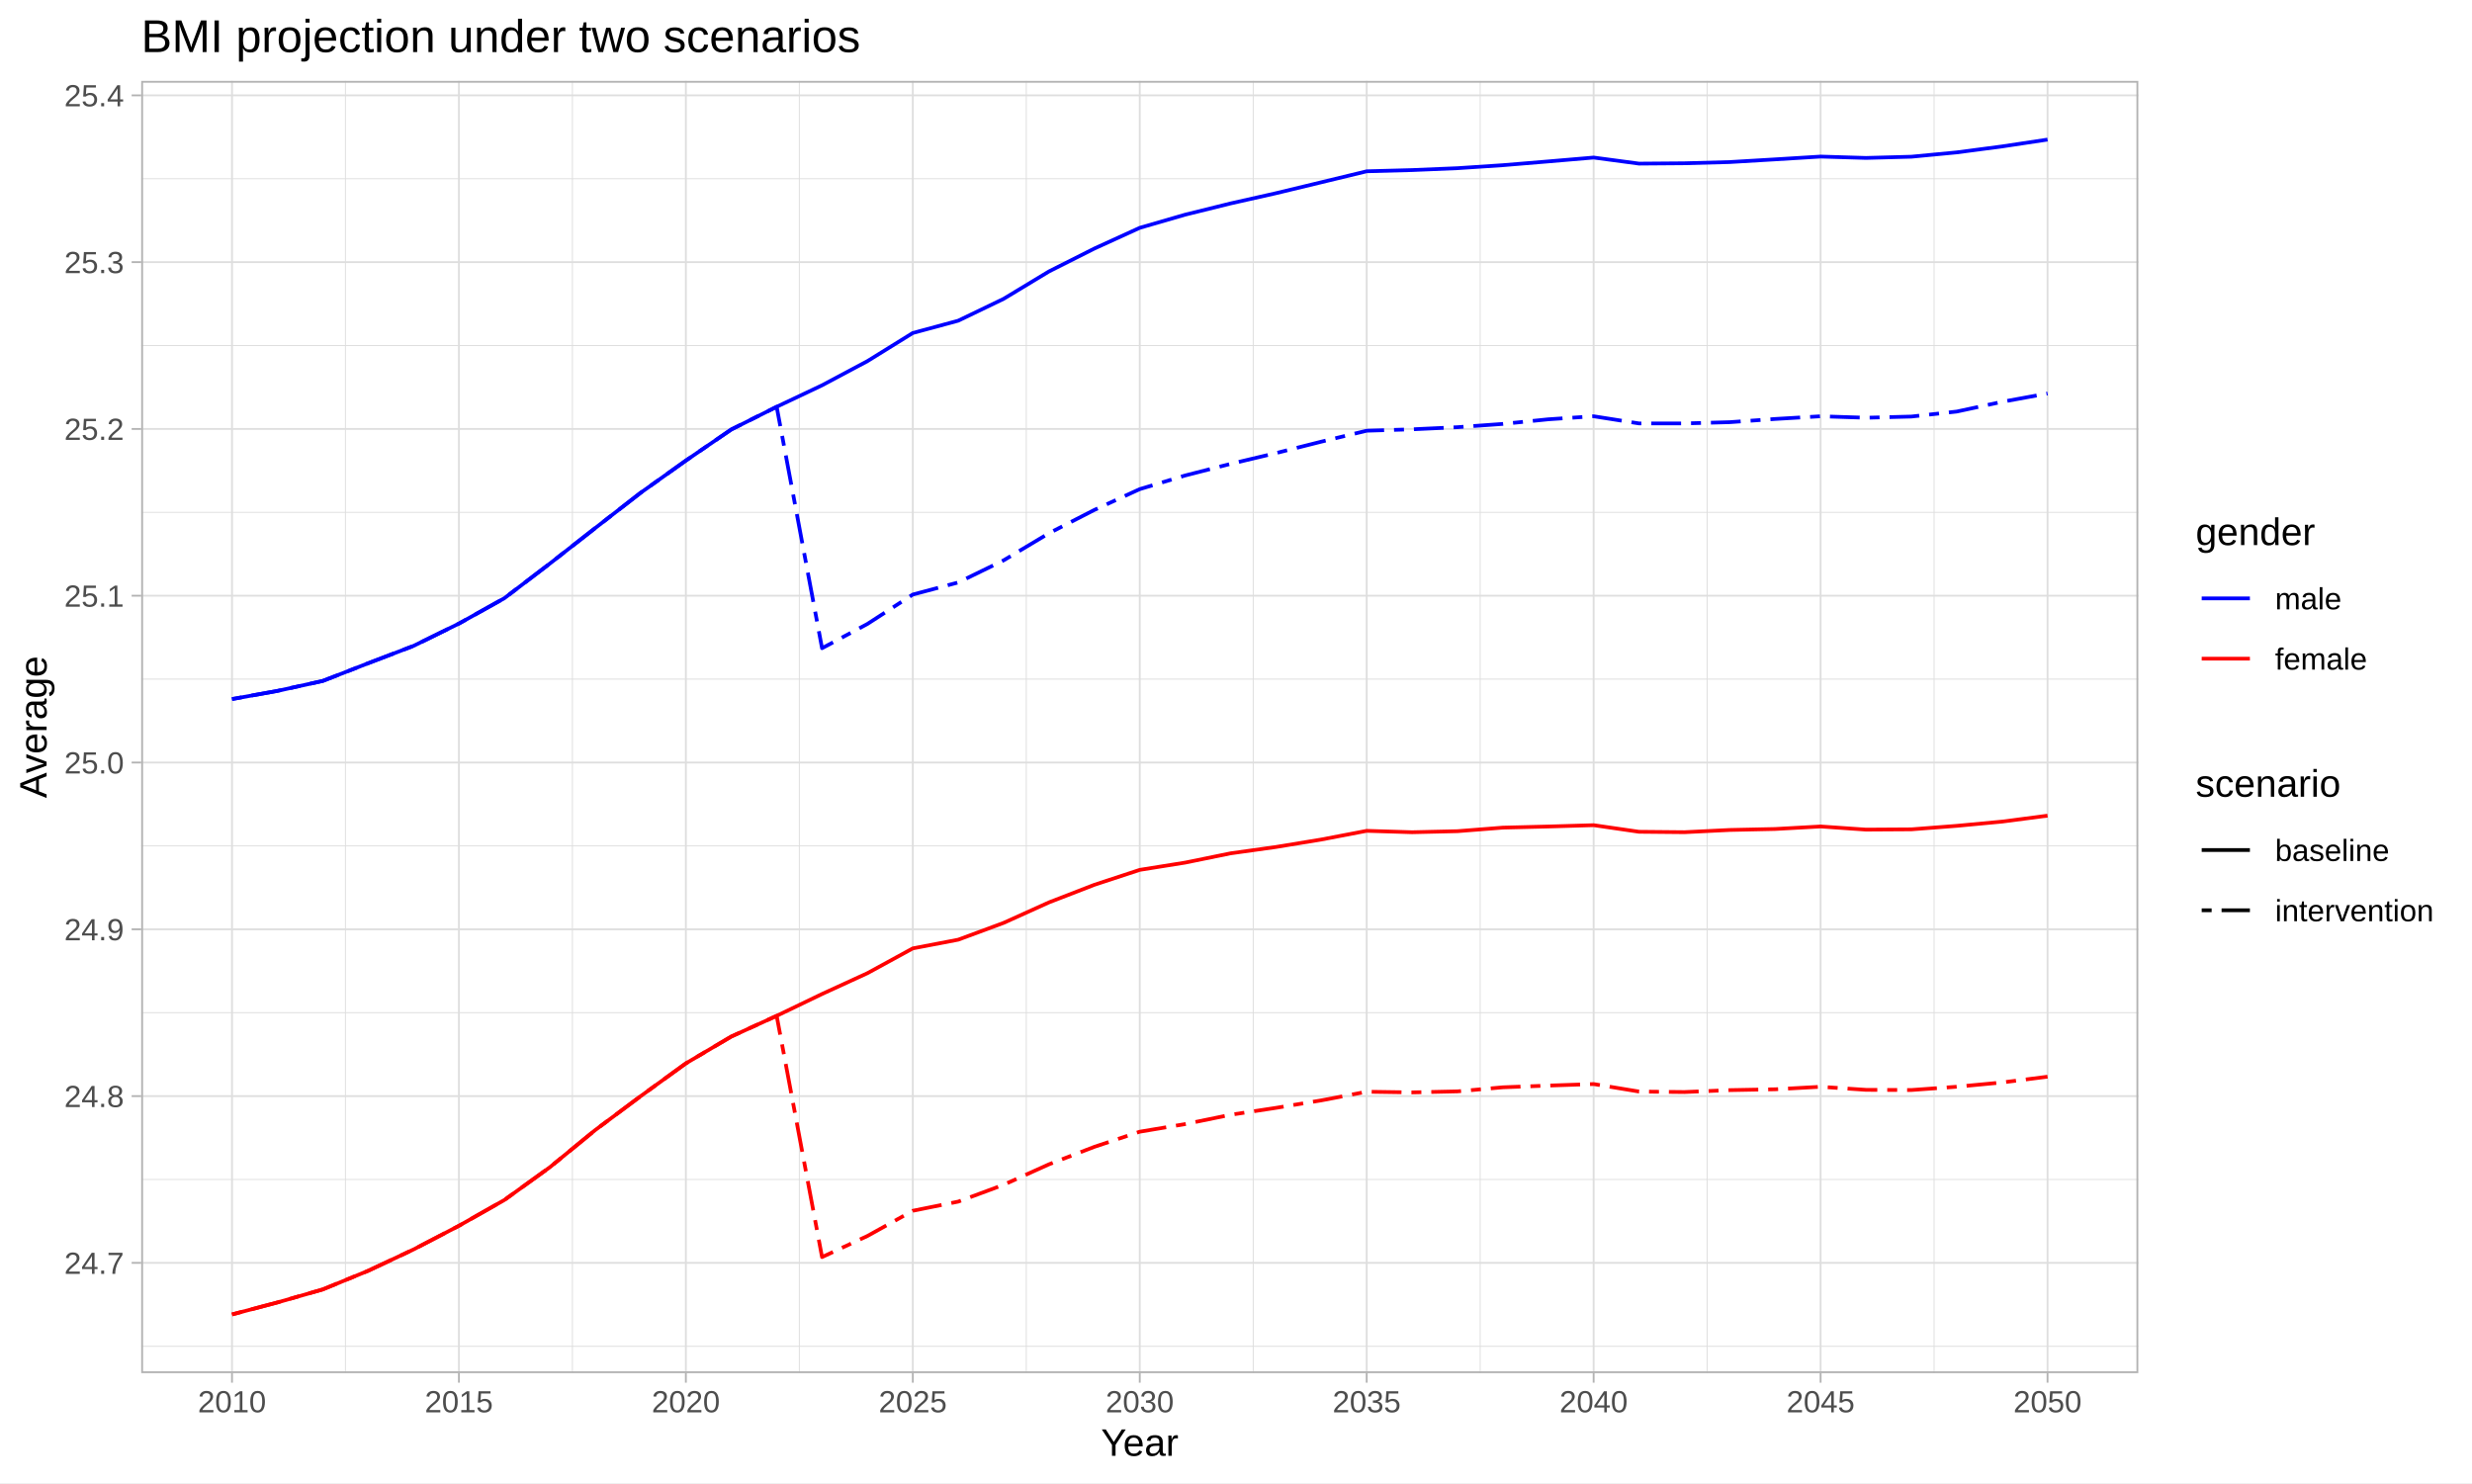
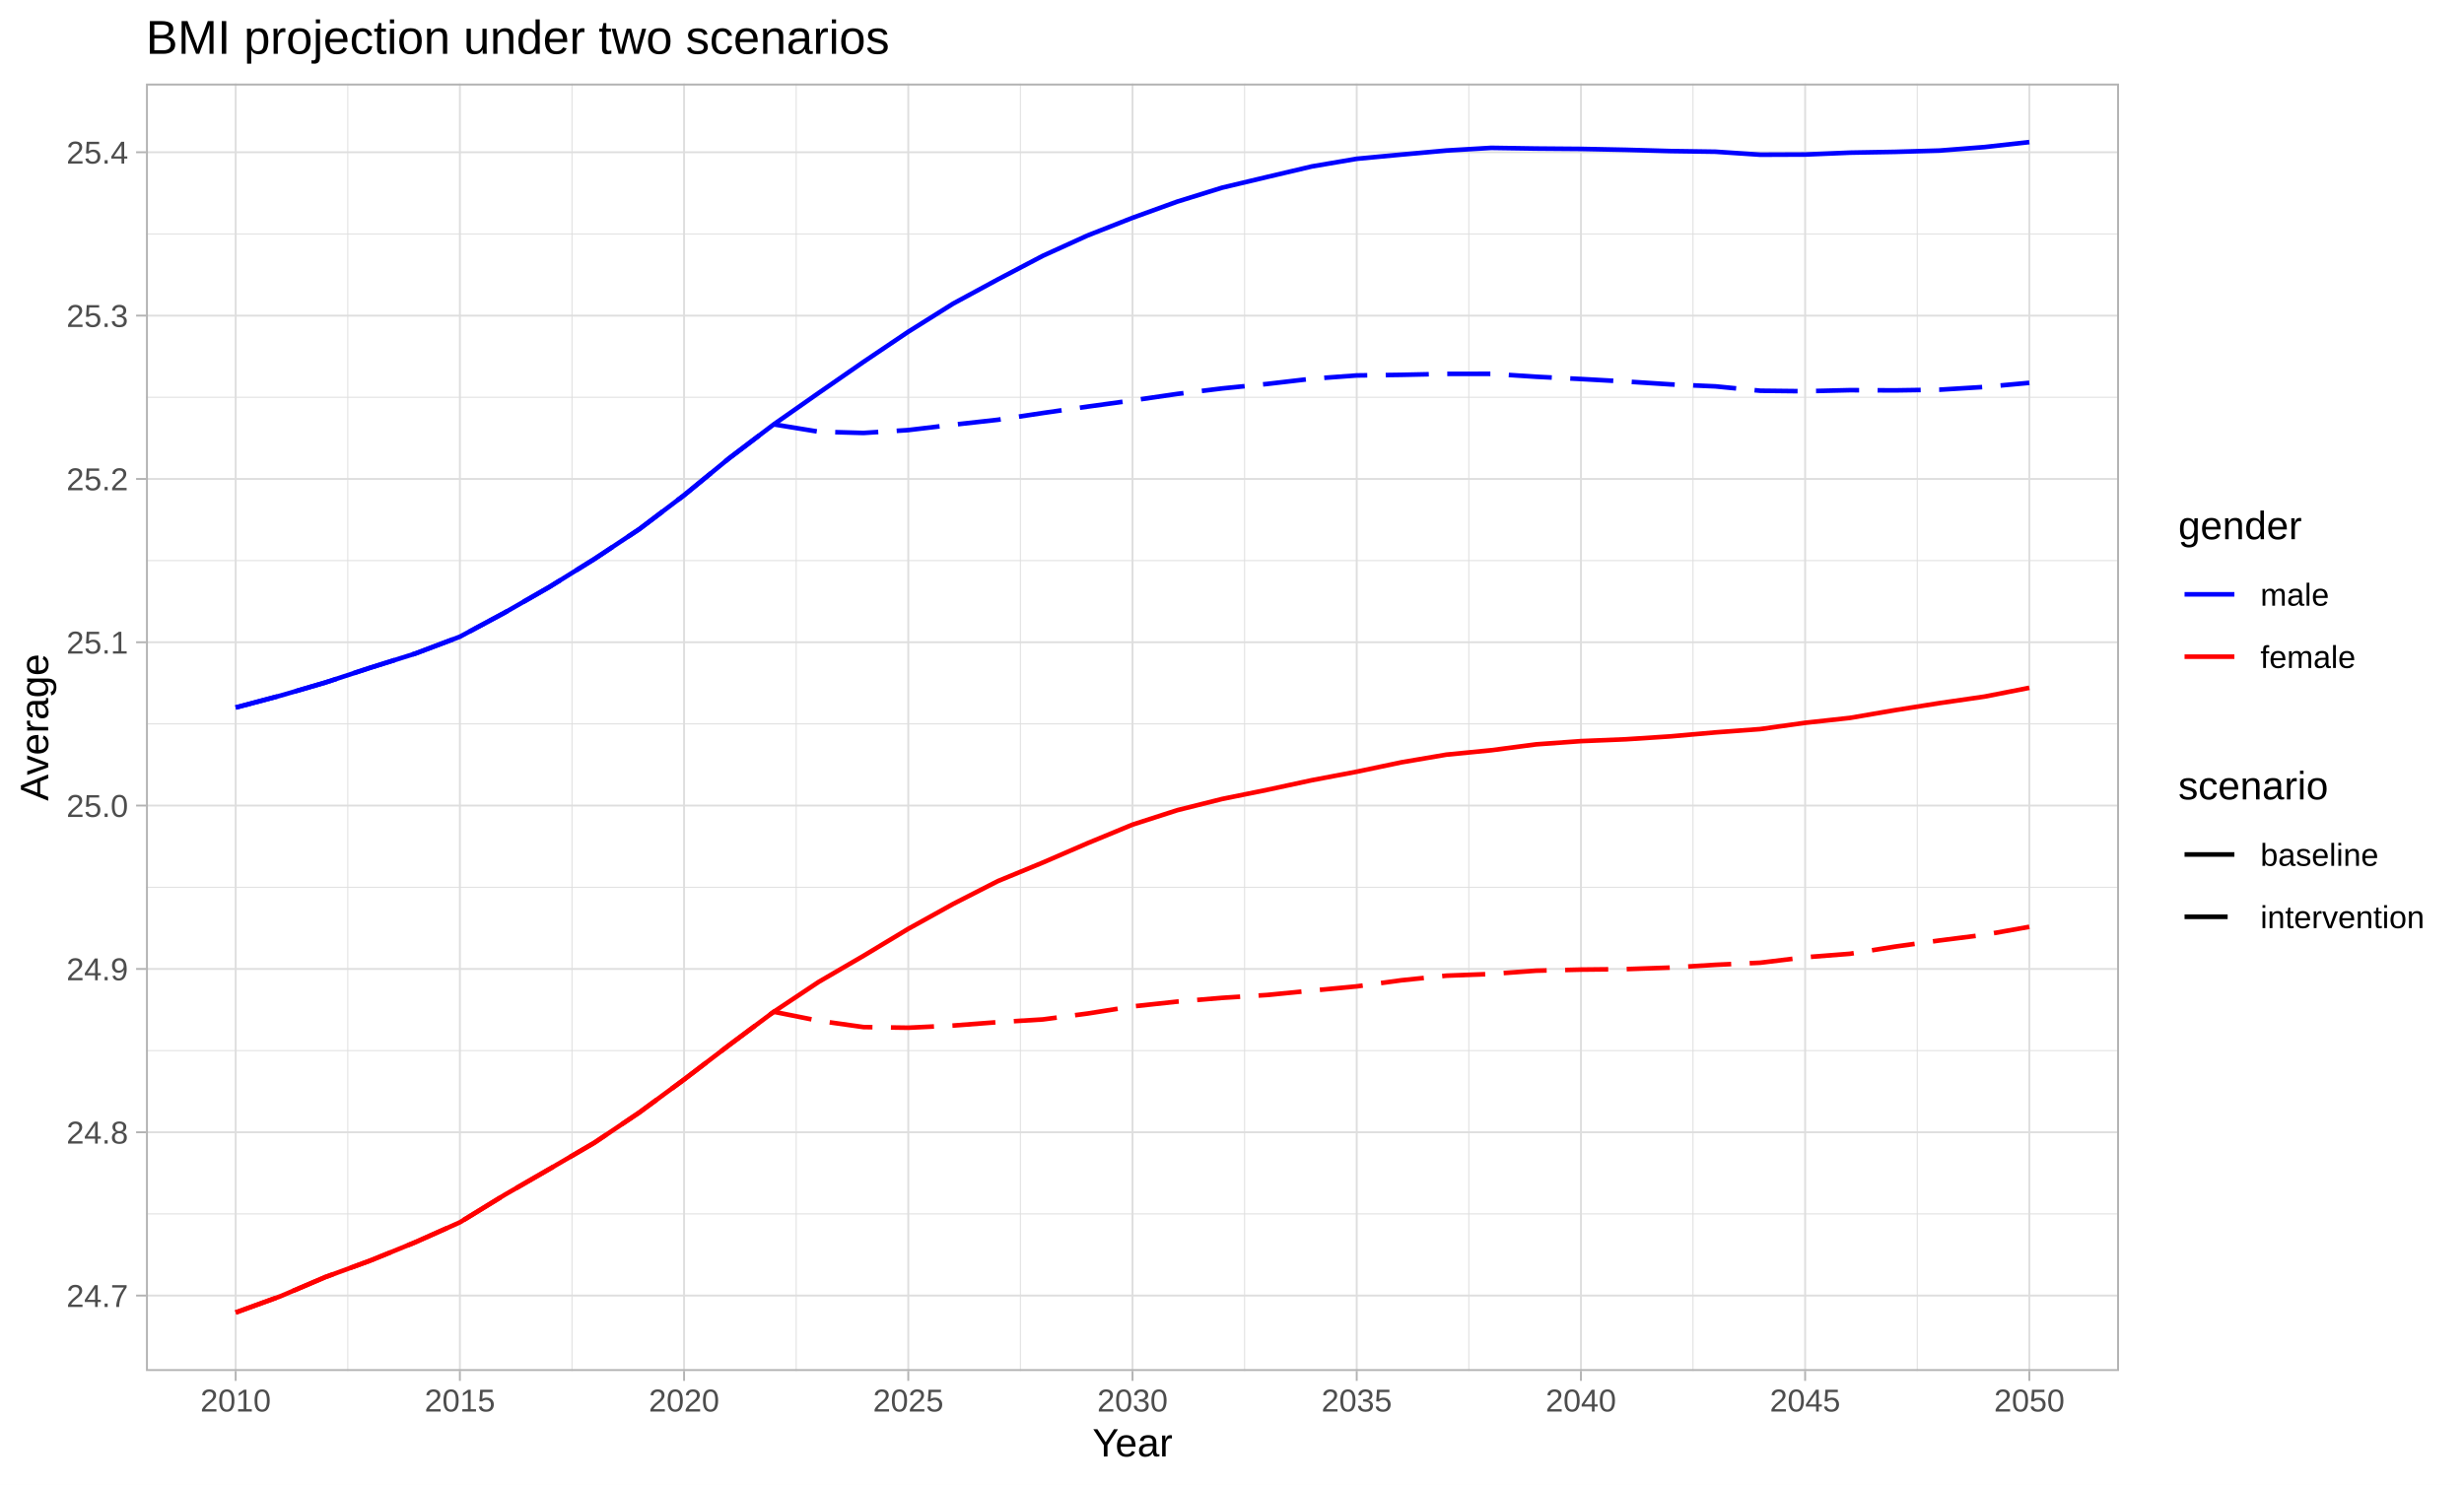
- <svg xmlns="http://www.w3.org/2000/svg" class="svglite" width="708.66pt" height="425.20pt" viewBox="0 0 708.66 425.20">
+ <svg xmlns="http://www.w3.org/2000/svg" class="svglite" width="683.25pt" height="411.75pt" viewBox="0 0 683.25 411.75">
  <defs>
    <style type="text/css">
    .svglite line, .svglite polyline, .svglite polygon, .svglite path, .svglite rect, .svglite circle {
      fill: none;
      stroke: #000000;
      stroke-linecap: round;
      stroke-linejoin: round;
      stroke-miterlimit: 10.00;
    }
    .svglite text {
      white-space: pre;
    }
  </style>
  </defs>
  <rect width="100%" height="100%" style="stroke: none; fill: #FFFFFF;" />
  <defs>
-     <clipPath id="cpMC4wMHw3MDguNjZ8MC4wMHw0MjUuMjA=">
-       <rect x="0.00" y="0.00" width="708.66" height="425.20" />
+     <clipPath id="cpMC4wMHw2ODMuMjV8MC4wMHw0MTEuNzU=">
+       <rect x="0.00" y="0.00" width="683.25" height="411.75" />
    </clipPath>
  </defs>
-   <g clip-path="url(#cpMC4wMHw3MDguNjZ8MC4wMHw0MjUuMjA=)">
-     <rect x="0.00" y="0.00" width="708.66" height="425.20" style="stroke-width: 1.07; stroke: #FFFFFF; fill: #FFFFFF;" />
+   <g clip-path="url(#cpMC4wMHw2ODMuMjV8MC4wMHw0MTEuNzU=)">
+     <rect x="0.00" y="0.00" width="683.25" height="411.75" style="stroke-width: 1.07; stroke: #FFFFFF; fill: #FFFFFF;" />
  </g>
  <defs>
-     <clipPath id="cpNDAuNDh8NjEzLjAwfDIzLjE4fDM5My43MA==">
-       <rect x="40.48" y="23.18" width="572.52" height="370.52" />
+     <clipPath id="cpNDAuNDh8NTg3LjU5fDIzLjE4fDM4MC4yNQ==">
+       <rect x="40.48" y="23.18" width="547.11" height="357.08" />
    </clipPath>
  </defs>
-   <g clip-path="url(#cpNDAuNDh8NjEzLjAwfDIzLjE4fDM5My43MA==)">
-     <rect x="40.48" y="23.18" width="572.52" height="370.52" style="stroke-width: 1.07; stroke: none; fill: #FFFFFF;" />
-     <polyline points="40.48,385.99 613.00,385.99 " style="stroke-width: 0.27; stroke: #DEDEDE; stroke-linecap: butt;" />
-     <polyline points="40.48,338.17 613.00,338.17 " style="stroke-width: 0.27; stroke: #DEDEDE; stroke-linecap: butt;" />
-     <polyline points="40.48,290.35 613.00,290.35 " style="stroke-width: 0.27; stroke: #DEDEDE; stroke-linecap: butt;" />
-     <polyline points="40.48,242.53 613.00,242.53 " style="stroke-width: 0.27; stroke: #DEDEDE; stroke-linecap: butt;" />
-     <polyline points="40.48,194.71 613.00,194.71 " style="stroke-width: 0.27; stroke: #DEDEDE; stroke-linecap: butt;" />
-     <polyline points="40.48,146.89 613.00,146.89 " style="stroke-width: 0.27; stroke: #DEDEDE; stroke-linecap: butt;" />
-     <polyline points="40.48,99.07 613.00,99.07 " style="stroke-width: 0.27; stroke: #DEDEDE; stroke-linecap: butt;" />
-     <polyline points="40.48,51.25 613.00,51.25 " style="stroke-width: 0.27; stroke: #DEDEDE; stroke-linecap: butt;" />
-     <polyline points="99.03,393.70 99.03,23.18 " style="stroke-width: 0.27; stroke: #DEDEDE; stroke-linecap: butt;" />
-     <polyline points="164.09,393.70 164.09,23.18 " style="stroke-width: 0.27; stroke: #DEDEDE; stroke-linecap: butt;" />
-     <polyline points="229.15,393.70 229.15,23.18 " style="stroke-width: 0.27; stroke: #DEDEDE; stroke-linecap: butt;" />
-     <polyline points="294.21,393.70 294.21,23.18 " style="stroke-width: 0.27; stroke: #DEDEDE; stroke-linecap: butt;" />
-     <polyline points="359.27,393.70 359.27,23.18 " style="stroke-width: 0.27; stroke: #DEDEDE; stroke-linecap: butt;" />
-     <polyline points="424.33,393.70 424.33,23.18 " style="stroke-width: 0.27; stroke: #DEDEDE; stroke-linecap: butt;" />
-     <polyline points="489.39,393.70 489.39,23.18 " style="stroke-width: 0.27; stroke: #DEDEDE; stroke-linecap: butt;" />
-     <polyline points="554.45,393.70 554.45,23.18 " style="stroke-width: 0.27; stroke: #DEDEDE; stroke-linecap: butt;" />
-     <polyline points="40.48,362.08 613.00,362.08 " style="stroke-width: 0.53; stroke: #DEDEDE; stroke-linecap: butt;" />
-     <polyline points="40.48,314.26 613.00,314.26 " style="stroke-width: 0.53; stroke: #DEDEDE; stroke-linecap: butt;" />
-     <polyline points="40.48,266.44 613.00,266.44 " style="stroke-width: 0.53; stroke: #DEDEDE; stroke-linecap: butt;" />
-     <polyline points="40.48,218.62 613.00,218.62 " style="stroke-width: 0.53; stroke: #DEDEDE; stroke-linecap: butt;" />
-     <polyline points="40.48,170.80 613.00,170.80 " style="stroke-width: 0.53; stroke: #DEDEDE; stroke-linecap: butt;" />
-     <polyline points="40.48,122.98 613.00,122.98 " style="stroke-width: 0.53; stroke: #DEDEDE; stroke-linecap: butt;" />
-     <polyline points="40.48,75.16 613.00,75.16 " style="stroke-width: 0.53; stroke: #DEDEDE; stroke-linecap: butt;" />
-     <polyline points="40.48,27.34 613.00,27.34 " style="stroke-width: 0.53; stroke: #DEDEDE; stroke-linecap: butt;" />
-     <polyline points="66.51,393.70 66.51,23.18 " style="stroke-width: 0.53; stroke: #DEDEDE; stroke-linecap: butt;" />
-     <polyline points="131.56,393.70 131.56,23.18 " style="stroke-width: 0.53; stroke: #DEDEDE; stroke-linecap: butt;" />
-     <polyline points="196.62,393.70 196.62,23.18 " style="stroke-width: 0.53; stroke: #DEDEDE; stroke-linecap: butt;" />
-     <polyline points="261.68,393.70 261.68,23.18 " style="stroke-width: 0.53; stroke: #DEDEDE; stroke-linecap: butt;" />
-     <polyline points="326.74,393.70 326.74,23.18 " style="stroke-width: 0.53; stroke: #DEDEDE; stroke-linecap: butt;" />
-     <polyline points="391.80,393.70 391.80,23.18 " style="stroke-width: 0.53; stroke: #DEDEDE; stroke-linecap: butt;" />
-     <polyline points="456.86,393.70 456.86,23.18 " style="stroke-width: 0.53; stroke: #DEDEDE; stroke-linecap: butt;" />
-     <polyline points="521.92,393.70 521.92,23.18 " style="stroke-width: 0.53; stroke: #DEDEDE; stroke-linecap: butt;" />
-     <polyline points="586.98,393.70 586.98,23.18 " style="stroke-width: 0.53; stroke: #DEDEDE; stroke-linecap: butt;" />
-     <polyline points="66.51,376.86 79.52,373.43 92.53,369.69 105.54,364.35 118.55,358.23 131.56,351.45 144.58,344.06 157.59,334.69 170.60,324.03 183.61,314.32 196.62,304.88 209.64,297.19 222.65,291.25 235.66,284.99 248.67,279.02 261.68,271.91 274.69,269.42 287.71,264.60 300.72,258.72 313.73,253.68 326.74,249.40 339.75,247.32 352.76,244.66 365.78,242.84 378.79,240.70 391.80,238.21 404.81,238.61 417.82,238.31 430.84,237.29 443.85,236.97 456.86,236.59 469.87,238.48 482.88,238.60 495.89,237.96 508.91,237.68 521.92,236.96 534.93,237.86 547.94,237.78 560.95,236.78 573.97,235.56 586.98,233.86 " style="stroke-width: 1.07; stroke: #FF0000; stroke-linecap: butt;" />
-     <polyline points="66.51,376.86 79.52,373.43 92.53,369.69 105.54,364.35 118.55,358.23 131.56,351.45 144.58,344.06 157.59,334.69 170.60,324.03 183.61,314.32 196.62,304.88 209.64,297.19 222.65,291.25 235.66,360.42 248.67,354.37 261.68,347.14 274.69,344.52 287.71,339.69 300.72,333.82 313.73,328.81 326.74,324.47 339.75,322.29 352.76,319.62 365.78,317.64 378.79,315.49 391.80,313.01 404.81,313.20 417.82,312.91 430.84,311.74 443.85,311.25 456.86,310.81 469.87,312.96 482.88,313.10 495.89,312.55 508.91,312.31 521.92,311.59 534.93,312.47 547.94,312.52 560.95,311.58 573.97,310.35 586.98,308.70 " style="stroke-width: 1.07; stroke: #FF0000; stroke-dasharray: 2.85,2.85,8.54,2.85; stroke-linecap: butt;" />
-     <polyline points="66.51,200.43 79.52,198.09 92.53,195.23 105.54,190.16 118.55,185.18 131.56,178.79 144.58,171.52 157.59,161.61 170.60,151.43 183.61,141.32 196.62,132.05 209.64,123.14 222.65,116.63 235.66,110.47 248.67,103.54 261.68,95.47 274.69,91.95 287.71,85.68 300.72,77.82 313.73,71.26 326.74,65.32 339.75,61.55 352.76,58.33 365.78,55.40 378.79,52.26 391.80,49.11 404.81,48.76 417.82,48.22 430.84,47.36 443.85,46.28 456.86,45.17 469.87,46.91 482.88,46.81 495.89,46.46 508.91,45.69 521.92,44.89 534.93,45.28 547.94,44.93 560.95,43.69 573.97,41.98 586.98,40.02 " style="stroke-width: 1.07; stroke: #0000FF; stroke-linecap: butt;" />
-     <polyline points="66.51,200.43 79.52,198.09 92.53,195.23 105.54,190.16 118.55,185.18 131.56,178.79 144.58,171.52 157.59,161.61 170.60,151.43 183.61,141.32 196.62,132.05 209.64,123.14 222.65,116.63 235.66,185.85 248.67,178.89 261.68,170.46 274.69,167.00 287.71,160.66 300.72,152.88 313.73,146.20 326.74,140.24 339.75,136.33 352.76,133.00 365.78,129.91 378.79,126.63 391.80,123.49 404.81,123.09 417.82,122.48 430.84,121.54 443.85,120.22 456.86,119.35 469.87,121.40 482.88,121.40 495.89,121.04 508.91,120.12 521.92,119.35 534.93,119.77 547.94,119.43 560.95,118.00 573.97,115.20 586.98,112.82 " style="stroke-width: 1.07; stroke: #0000FF; stroke-dasharray: 2.85,2.85,8.54,2.85; stroke-linecap: butt;" />
-     <rect x="40.48" y="23.18" width="572.52" height="370.52" style="stroke-width: 1.07; stroke: #B3B3B3;" />
+   <g clip-path="url(#cpNDAuNDh8NTg3LjU5fDIzLjE4fDM4MC4yNQ==)">
+     <rect x="40.48" y="23.18" width="547.11" height="357.08" style="stroke-width: 1.07; stroke: none; fill: #FFFFFF;" />
+     <polyline points="40.48,336.68 587.59,336.68 " style="stroke-width: 0.27; stroke: #DEDEDE; stroke-linecap: butt;" />
+     <polyline points="40.48,291.38 587.59,291.38 " style="stroke-width: 0.27; stroke: #DEDEDE; stroke-linecap: butt;" />
+     <polyline points="40.48,246.08 587.59,246.08 " style="stroke-width: 0.27; stroke: #DEDEDE; stroke-linecap: butt;" />
+     <polyline points="40.48,200.78 587.59,200.78 " style="stroke-width: 0.27; stroke: #DEDEDE; stroke-linecap: butt;" />
+     <polyline points="40.48,155.48 587.59,155.48 " style="stroke-width: 0.27; stroke: #DEDEDE; stroke-linecap: butt;" />
+     <polyline points="40.48,110.18 587.59,110.18 " style="stroke-width: 0.27; stroke: #DEDEDE; stroke-linecap: butt;" />
+     <polyline points="40.48,64.88 587.59,64.88 " style="stroke-width: 0.27; stroke: #DEDEDE; stroke-linecap: butt;" />
+     <polyline points="96.44,380.25 96.44,23.18 " style="stroke-width: 0.27; stroke: #DEDEDE; stroke-linecap: butt;" />
+     <polyline points="158.61,380.25 158.61,23.18 " style="stroke-width: 0.27; stroke: #DEDEDE; stroke-linecap: butt;" />
+     <polyline points="220.78,380.25 220.78,23.18 " style="stroke-width: 0.27; stroke: #DEDEDE; stroke-linecap: butt;" />
+     <polyline points="282.95,380.25 282.95,23.18 " style="stroke-width: 0.27; stroke: #DEDEDE; stroke-linecap: butt;" />
+     <polyline points="345.12,380.25 345.12,23.18 " style="stroke-width: 0.27; stroke: #DEDEDE; stroke-linecap: butt;" />
+     <polyline points="407.29,380.25 407.29,23.18 " style="stroke-width: 0.27; stroke: #DEDEDE; stroke-linecap: butt;" />
+     <polyline points="469.46,380.25 469.46,23.18 " style="stroke-width: 0.27; stroke: #DEDEDE; stroke-linecap: butt;" />
+     <polyline points="531.64,380.25 531.64,23.18 " style="stroke-width: 0.27; stroke: #DEDEDE; stroke-linecap: butt;" />
+     <polyline points="40.48,359.33 587.59,359.33 " style="stroke-width: 0.53; stroke: #DEDEDE; stroke-linecap: butt;" />
+     <polyline points="40.48,314.03 587.59,314.03 " style="stroke-width: 0.53; stroke: #DEDEDE; stroke-linecap: butt;" />
+     <polyline points="40.48,268.73 587.59,268.73 " style="stroke-width: 0.53; stroke: #DEDEDE; stroke-linecap: butt;" />
+     <polyline points="40.48,223.43 587.59,223.43 " style="stroke-width: 0.53; stroke: #DEDEDE; stroke-linecap: butt;" />
+     <polyline points="40.48,178.13 587.59,178.13 " style="stroke-width: 0.53; stroke: #DEDEDE; stroke-linecap: butt;" />
+     <polyline points="40.48,132.83 587.59,132.83 " style="stroke-width: 0.53; stroke: #DEDEDE; stroke-linecap: butt;" />
+     <polyline points="40.48,87.53 587.59,87.53 " style="stroke-width: 0.53; stroke: #DEDEDE; stroke-linecap: butt;" />
+     <polyline points="40.48,42.22 587.59,42.22 " style="stroke-width: 0.53; stroke: #DEDEDE; stroke-linecap: butt;" />
+     <polyline points="65.35,380.25 65.35,23.18 " style="stroke-width: 0.53; stroke: #DEDEDE; stroke-linecap: butt;" />
+     <polyline points="127.52,380.25 127.52,23.18 " style="stroke-width: 0.53; stroke: #DEDEDE; stroke-linecap: butt;" />
+     <polyline points="189.69,380.25 189.69,23.18 " style="stroke-width: 0.53; stroke: #DEDEDE; stroke-linecap: butt;" />
+     <polyline points="251.86,380.25 251.86,23.18 " style="stroke-width: 0.53; stroke: #DEDEDE; stroke-linecap: butt;" />
+     <polyline points="314.04,380.25 314.04,23.18 " style="stroke-width: 0.53; stroke: #DEDEDE; stroke-linecap: butt;" />
+     <polyline points="376.21,380.25 376.21,23.18 " style="stroke-width: 0.53; stroke: #DEDEDE; stroke-linecap: butt;" />
+     <polyline points="438.38,380.25 438.38,23.18 " style="stroke-width: 0.53; stroke: #DEDEDE; stroke-linecap: butt;" />
+     <polyline points="500.55,380.25 500.55,23.18 " style="stroke-width: 0.53; stroke: #DEDEDE; stroke-linecap: butt;" />
+     <polyline points="562.72,380.25 562.72,23.18 " style="stroke-width: 0.53; stroke: #DEDEDE; stroke-linecap: butt;" />
+     <polyline points="65.35,364.02 77.78,359.51 90.22,354.19 102.65,349.63 115.09,344.56 127.52,339.01 139.96,331.37 152.39,324.20 164.82,316.93 177.26,308.56 189.69,299.40 202.13,289.90 214.56,280.62 227.00,272.34 239.43,265.10 251.86,257.61 264.30,250.71 276.73,244.36 289.17,239.23 301.60,233.85 314.04,228.71 326.47,224.70 338.90,221.59 351.34,219.07 363.77,216.39 376.21,214.03 388.64,211.42 401.08,209.30 413.51,208.08 425.94,206.45 438.38,205.55 450.81,205.04 463.25,204.23 475.68,203.13 488.12,202.21 500.55,200.47 512.98,199.11 525.42,196.97 537.85,195.00 550.29,193.20 562.72,190.76 " style="stroke-width: 1.28; stroke: #FF0000; stroke-linecap: butt;" />
+     <polyline points="65.35,364.02 77.78,359.51 90.22,354.19 102.65,349.63 115.09,344.56 127.52,339.01 139.96,331.37 152.39,324.20 164.82,316.93 177.26,308.56 189.69,299.40 202.13,289.90 214.56,280.62 227.00,283.11 239.43,284.86 251.86,285.04 264.30,284.44 276.73,283.49 289.17,282.74 301.60,281.10 314.04,279.13 326.47,277.79 338.90,276.75 351.34,275.96 363.77,274.74 376.21,273.57 388.64,271.87 401.08,270.60 413.51,270.13 425.94,269.22 438.38,268.92 450.81,268.79 463.25,268.36 475.68,267.59 488.12,267.01 500.55,265.50 512.98,264.53 525.42,262.55 537.85,260.83 550.29,259.26 562.72,257.05 " style="stroke-width: 1.28; stroke: #FF0000; stroke-dasharray: 11.95,5.12; stroke-linecap: butt;" />
+     <polyline points="65.35,196.23 77.78,192.93 90.22,189.29 102.65,185.20 115.09,181.29 127.52,176.59 139.96,169.90 152.39,162.76 164.82,155.04 177.26,146.77 189.69,137.35 202.13,127.14 214.56,117.70 227.00,108.99 239.43,100.38 251.86,92.01 264.30,84.21 276.73,77.48 289.17,70.95 301.60,65.30 314.04,60.41 326.47,55.91 338.90,52.05 351.34,49.09 363.77,46.16 376.21,44.04 388.64,42.87 401.08,41.75 413.51,41.01 425.94,41.20 438.38,41.30 450.81,41.55 463.25,41.90 475.68,42.08 488.12,42.91 500.55,42.86 512.98,42.34 525.42,42.12 537.85,41.76 550.29,40.79 562.72,39.41 " style="stroke-width: 1.28; stroke: #0000FF; stroke-linecap: butt;" />
+     <polyline points="65.35,196.23 77.78,192.93 90.22,189.29 102.65,185.20 115.09,181.29 127.52,176.59 139.96,169.90 152.39,162.76 164.82,155.04 177.26,146.77 189.69,137.35 202.13,127.14 214.56,117.70 227.00,119.73 239.43,120.08 251.86,119.28 264.30,117.80 276.73,116.42 289.17,114.55 301.60,112.77 314.04,111.06 326.47,109.25 338.90,107.73 351.34,106.49 363.77,105.04 376.21,104.13 388.64,103.96 401.08,103.69 413.51,103.68 425.94,104.49 438.38,105.12 450.81,105.81 463.25,106.61 475.68,107.16 488.12,108.37 500.55,108.51 512.98,108.21 525.42,108.27 537.85,108.08 550.29,107.32 562.72,106.18 " style="stroke-width: 1.28; stroke: #0000FF; stroke-dasharray: 11.95,5.12; stroke-linecap: butt;" />
+     <rect x="40.48" y="23.18" width="547.11" height="357.08" style="stroke-width: 1.07; stroke: #B3B3B3;" />
  </g>
-   <g clip-path="url(#cpMC4wMHw3MDguNjZ8MC4wMHw0MjUuMjA=)">
-     <text x="35.55" y="365.23" text-anchor="end" style="font-size: 8.80px;fill: #4D4D4D; font-family: &quot;Arial&quot;;" textLength="17.14px" lengthAdjust="spacingAndGlyphs">24.7</text>
-     <text x="35.55" y="317.41" text-anchor="end" style="font-size: 8.80px;fill: #4D4D4D; font-family: &quot;Arial&quot;;" textLength="17.14px" lengthAdjust="spacingAndGlyphs">24.8</text>
-     <text x="35.55" y="269.59" text-anchor="end" style="font-size: 8.80px;fill: #4D4D4D; font-family: &quot;Arial&quot;;" textLength="17.14px" lengthAdjust="spacingAndGlyphs">24.9</text>
-     <text x="35.55" y="221.77" text-anchor="end" style="font-size: 8.80px;fill: #4D4D4D; font-family: &quot;Arial&quot;;" textLength="17.14px" lengthAdjust="spacingAndGlyphs">25.0</text>
-     <text x="35.55" y="173.95" text-anchor="end" style="font-size: 8.80px;fill: #4D4D4D; font-family: &quot;Arial&quot;;" textLength="17.14px" lengthAdjust="spacingAndGlyphs">25.1</text>
-     <text x="35.55" y="126.13" text-anchor="end" style="font-size: 8.80px;fill: #4D4D4D; font-family: &quot;Arial&quot;;" textLength="17.14px" lengthAdjust="spacingAndGlyphs">25.2</text>
-     <text x="35.55" y="78.31" text-anchor="end" style="font-size: 8.80px;fill: #4D4D4D; font-family: &quot;Arial&quot;;" textLength="17.14px" lengthAdjust="spacingAndGlyphs">25.3</text>
-     <text x="35.55" y="30.49" text-anchor="end" style="font-size: 8.80px;fill: #4D4D4D; font-family: &quot;Arial&quot;;" textLength="17.14px" lengthAdjust="spacingAndGlyphs">25.4</text>
-     <polyline points="37.74,362.08 40.48,362.08 " style="stroke-width: 0.53; stroke: #B3B3B3; stroke-linecap: butt;" />
-     <polyline points="37.74,314.26 40.48,314.26 " style="stroke-width: 0.53; stroke: #B3B3B3; stroke-linecap: butt;" />
-     <polyline points="37.74,266.44 40.48,266.44 " style="stroke-width: 0.53; stroke: #B3B3B3; stroke-linecap: butt;" />
-     <polyline points="37.74,218.62 40.48,218.62 " style="stroke-width: 0.53; stroke: #B3B3B3; stroke-linecap: butt;" />
-     <polyline points="37.74,170.80 40.48,170.80 " style="stroke-width: 0.53; stroke: #B3B3B3; stroke-linecap: butt;" />
-     <polyline points="37.74,122.98 40.48,122.98 " style="stroke-width: 0.53; stroke: #B3B3B3; stroke-linecap: butt;" />
-     <polyline points="37.74,75.16 40.48,75.16 " style="stroke-width: 0.53; stroke: #B3B3B3; stroke-linecap: butt;" />
-     <polyline points="37.74,27.34 40.48,27.34 " style="stroke-width: 0.53; stroke: #B3B3B3; stroke-linecap: butt;" />
-     <polyline points="66.51,396.44 66.51,393.70 " style="stroke-width: 0.53; stroke: #B3B3B3; stroke-linecap: butt;" />
-     <polyline points="131.56,396.44 131.56,393.70 " style="stroke-width: 0.53; stroke: #B3B3B3; stroke-linecap: butt;" />
-     <polyline points="196.62,396.44 196.62,393.70 " style="stroke-width: 0.53; stroke: #B3B3B3; stroke-linecap: butt;" />
-     <polyline points="261.68,396.44 261.68,393.70 " style="stroke-width: 0.53; stroke: #B3B3B3; stroke-linecap: butt;" />
-     <polyline points="326.74,396.44 326.74,393.70 " style="stroke-width: 0.53; stroke: #B3B3B3; stroke-linecap: butt;" />
-     <polyline points="391.80,396.44 391.80,393.70 " style="stroke-width: 0.53; stroke: #B3B3B3; stroke-linecap: butt;" />
-     <polyline points="456.86,396.44 456.86,393.70 " style="stroke-width: 0.53; stroke: #B3B3B3; stroke-linecap: butt;" />
-     <polyline points="521.92,396.44 521.92,393.70 " style="stroke-width: 0.53; stroke: #B3B3B3; stroke-linecap: butt;" />
-     <polyline points="586.98,396.44 586.98,393.70 " style="stroke-width: 0.53; stroke: #B3B3B3; stroke-linecap: butt;" />
-     <text x="66.51" y="404.93" text-anchor="middle" style="font-size: 8.80px;fill: #4D4D4D; font-family: &quot;Arial&quot;;" textLength="19.58px" lengthAdjust="spacingAndGlyphs">2010</text>
-     <text x="131.56" y="404.93" text-anchor="middle" style="font-size: 8.80px;fill: #4D4D4D; font-family: &quot;Arial&quot;;" textLength="19.58px" lengthAdjust="spacingAndGlyphs">2015</text>
-     <text x="196.62" y="404.93" text-anchor="middle" style="font-size: 8.80px;fill: #4D4D4D; font-family: &quot;Arial&quot;;" textLength="19.58px" lengthAdjust="spacingAndGlyphs">2020</text>
-     <text x="261.68" y="404.93" text-anchor="middle" style="font-size: 8.80px;fill: #4D4D4D; font-family: &quot;Arial&quot;;" textLength="19.58px" lengthAdjust="spacingAndGlyphs">2025</text>
-     <text x="326.74" y="404.93" text-anchor="middle" style="font-size: 8.80px;fill: #4D4D4D; font-family: &quot;Arial&quot;;" textLength="19.58px" lengthAdjust="spacingAndGlyphs">2030</text>
-     <text x="391.80" y="404.93" text-anchor="middle" style="font-size: 8.80px;fill: #4D4D4D; font-family: &quot;Arial&quot;;" textLength="19.58px" lengthAdjust="spacingAndGlyphs">2035</text>
-     <text x="456.86" y="404.93" text-anchor="middle" style="font-size: 8.80px;fill: #4D4D4D; font-family: &quot;Arial&quot;;" textLength="19.58px" lengthAdjust="spacingAndGlyphs">2040</text>
-     <text x="521.92" y="404.93" text-anchor="middle" style="font-size: 8.80px;fill: #4D4D4D; font-family: &quot;Arial&quot;;" textLength="19.58px" lengthAdjust="spacingAndGlyphs">2045</text>
-     <text x="586.98" y="404.93" text-anchor="middle" style="font-size: 8.80px;fill: #4D4D4D; font-family: &quot;Arial&quot;;" textLength="19.58px" lengthAdjust="spacingAndGlyphs">2050</text>
-     <text x="326.74" y="417.40" text-anchor="middle" style="font-size: 11.00px; font-family: &quot;Arial&quot;;" textLength="22.23px" lengthAdjust="spacingAndGlyphs">Year</text>
-     <text transform="translate(13.36,208.44) rotate(-90)" text-anchor="middle" style="font-size: 11.00px; font-family: &quot;Arial&quot;;" textLength="40.78px" lengthAdjust="spacingAndGlyphs">Average</text>
-     <rect x="623.96" y="141.77" width="60.14" height="61.19" style="stroke-width: 1.07; stroke: none; fill: #FFFFFF;" />
-     <text x="629.44" y="156.28" style="font-size: 11.00px; font-family: &quot;Arial&quot;;" textLength="34.26px" lengthAdjust="spacingAndGlyphs">gender</text>
-     <rect x="629.44" y="162.92" width="17.28" height="17.28" style="stroke-width: 1.07; stroke: none; fill: #FFFFFF;" />
-     <line x1="631.17" y1="171.56" x2="644.99" y2="171.56" style="stroke-width: 1.07; stroke: #0000FF; stroke-linecap: butt;" />
-     <rect x="629.44" y="180.20" width="17.28" height="17.28" style="stroke-width: 1.07; stroke: none; fill: #FFFFFF;" />
-     <line x1="631.17" y1="188.84" x2="644.99" y2="188.84" style="stroke-width: 1.07; stroke: #FF0000; stroke-linecap: butt;" />
-     <text x="652.20" y="174.71" style="font-size: 8.80px; font-family: &quot;Arial&quot;;" textLength="19.07px" lengthAdjust="spacingAndGlyphs">male</text>
-     <text x="652.20" y="191.99" style="font-size: 8.80px; font-family: &quot;Arial&quot;;" textLength="26.42px" lengthAdjust="spacingAndGlyphs">female</text>
-     <rect x="623.96" y="213.92" width="79.22" height="61.19" style="stroke-width: 1.07; stroke: none; fill: #FFFFFF;" />
-     <text x="629.44" y="228.43" style="font-size: 11.00px; font-family: &quot;Arial&quot;;" textLength="41.59px" lengthAdjust="spacingAndGlyphs">scenario</text>
-     <rect x="629.44" y="235.07" width="17.28" height="17.28" style="stroke-width: 1.07; stroke: none; fill: #FFFFFF;" />
-     <line x1="631.17" y1="243.71" x2="644.99" y2="243.71" style="stroke-width: 1.07; stroke-linecap: butt;" />
-     <rect x="629.44" y="252.35" width="17.28" height="17.28" style="stroke-width: 1.07; stroke: none; fill: #FFFFFF;" />
-     <line x1="631.17" y1="260.99" x2="644.99" y2="260.99" style="stroke-width: 1.07; stroke-dasharray: 2.85,2.85,8.54,2.85; stroke-linecap: butt;" />
-     <text x="652.20" y="246.86" style="font-size: 8.80px; font-family: &quot;Arial&quot;;" textLength="32.78px" lengthAdjust="spacingAndGlyphs">baseline</text>
-     <text x="652.20" y="264.14" style="font-size: 8.80px; font-family: &quot;Arial&quot;;" textLength="45.50px" lengthAdjust="spacingAndGlyphs">intervention</text>
+   <g clip-path="url(#cpMC4wMHw2ODMuMjV8MC4wMHw0MTEuNzU=)">
+     <text x="35.55" y="362.48" text-anchor="end" style="font-size: 8.80px;fill: #4D4D4D; font-family: &quot;Arial&quot;;" textLength="17.14px" lengthAdjust="spacingAndGlyphs">24.7</text>
+     <text x="35.55" y="317.18" text-anchor="end" style="font-size: 8.80px;fill: #4D4D4D; font-family: &quot;Arial&quot;;" textLength="17.14px" lengthAdjust="spacingAndGlyphs">24.8</text>
+     <text x="35.55" y="271.88" text-anchor="end" style="font-size: 8.80px;fill: #4D4D4D; font-family: &quot;Arial&quot;;" textLength="17.14px" lengthAdjust="spacingAndGlyphs">24.9</text>
+     <text x="35.55" y="226.58" text-anchor="end" style="font-size: 8.80px;fill: #4D4D4D; font-family: &quot;Arial&quot;;" textLength="17.14px" lengthAdjust="spacingAndGlyphs">25.0</text>
+     <text x="35.55" y="181.28" text-anchor="end" style="font-size: 8.80px;fill: #4D4D4D; font-family: &quot;Arial&quot;;" textLength="17.14px" lengthAdjust="spacingAndGlyphs">25.1</text>
+     <text x="35.55" y="135.98" text-anchor="end" style="font-size: 8.80px;fill: #4D4D4D; font-family: &quot;Arial&quot;;" textLength="17.14px" lengthAdjust="spacingAndGlyphs">25.2</text>
+     <text x="35.55" y="90.68" text-anchor="end" style="font-size: 8.80px;fill: #4D4D4D; font-family: &quot;Arial&quot;;" textLength="17.14px" lengthAdjust="spacingAndGlyphs">25.3</text>
+     <text x="35.55" y="45.37" text-anchor="end" style="font-size: 8.80px;fill: #4D4D4D; font-family: &quot;Arial&quot;;" textLength="17.14px" lengthAdjust="spacingAndGlyphs">25.4</text>
+     <polyline points="37.74,359.33 40.48,359.33 " style="stroke-width: 0.53; stroke: #B3B3B3; stroke-linecap: butt;" />
+     <polyline points="37.74,314.03 40.48,314.03 " style="stroke-width: 0.53; stroke: #B3B3B3; stroke-linecap: butt;" />
+     <polyline points="37.74,268.73 40.48,268.73 " style="stroke-width: 0.53; stroke: #B3B3B3; stroke-linecap: butt;" />
+     <polyline points="37.74,223.43 40.48,223.43 " style="stroke-width: 0.53; stroke: #B3B3B3; stroke-linecap: butt;" />
+     <polyline points="37.74,178.13 40.48,178.13 " style="stroke-width: 0.53; stroke: #B3B3B3; stroke-linecap: butt;" />
+     <polyline points="37.74,132.83 40.48,132.83 " style="stroke-width: 0.53; stroke: #B3B3B3; stroke-linecap: butt;" />
+     <polyline points="37.74,87.53 40.48,87.53 " style="stroke-width: 0.53; stroke: #B3B3B3; stroke-linecap: butt;" />
+     <polyline points="37.74,42.22 40.48,42.22 " style="stroke-width: 0.53; stroke: #B3B3B3; stroke-linecap: butt;" />
+     <polyline points="65.35,382.99 65.35,380.25 " style="stroke-width: 0.53; stroke: #B3B3B3; stroke-linecap: butt;" />
+     <polyline points="127.52,382.99 127.52,380.25 " style="stroke-width: 0.53; stroke: #B3B3B3; stroke-linecap: butt;" />
+     <polyline points="189.69,382.99 189.69,380.25 " style="stroke-width: 0.53; stroke: #B3B3B3; stroke-linecap: butt;" />
+     <polyline points="251.86,382.99 251.86,380.25 " style="stroke-width: 0.53; stroke: #B3B3B3; stroke-linecap: butt;" />
+     <polyline points="314.04,382.99 314.04,380.25 " style="stroke-width: 0.53; stroke: #B3B3B3; stroke-linecap: butt;" />
+     <polyline points="376.21,382.99 376.21,380.25 " style="stroke-width: 0.53; stroke: #B3B3B3; stroke-linecap: butt;" />
+     <polyline points="438.38,382.99 438.38,380.25 " style="stroke-width: 0.53; stroke: #B3B3B3; stroke-linecap: butt;" />
+     <polyline points="500.55,382.99 500.55,380.25 " style="stroke-width: 0.53; stroke: #B3B3B3; stroke-linecap: butt;" />
+     <polyline points="562.72,382.99 562.72,380.25 " style="stroke-width: 0.53; stroke: #B3B3B3; stroke-linecap: butt;" />
+     <text x="65.35" y="391.49" text-anchor="middle" style="font-size: 8.80px;fill: #4D4D4D; font-family: &quot;Arial&quot;;" textLength="19.58px" lengthAdjust="spacingAndGlyphs">2010</text>
+     <text x="127.52" y="391.49" text-anchor="middle" style="font-size: 8.80px;fill: #4D4D4D; font-family: &quot;Arial&quot;;" textLength="19.58px" lengthAdjust="spacingAndGlyphs">2015</text>
+     <text x="189.69" y="391.49" text-anchor="middle" style="font-size: 8.80px;fill: #4D4D4D; font-family: &quot;Arial&quot;;" textLength="19.58px" lengthAdjust="spacingAndGlyphs">2020</text>
+     <text x="251.86" y="391.49" text-anchor="middle" style="font-size: 8.80px;fill: #4D4D4D; font-family: &quot;Arial&quot;;" textLength="19.58px" lengthAdjust="spacingAndGlyphs">2025</text>
+     <text x="314.04" y="391.49" text-anchor="middle" style="font-size: 8.80px;fill: #4D4D4D; font-family: &quot;Arial&quot;;" textLength="19.58px" lengthAdjust="spacingAndGlyphs">2030</text>
+     <text x="376.21" y="391.49" text-anchor="middle" style="font-size: 8.80px;fill: #4D4D4D; font-family: &quot;Arial&quot;;" textLength="19.58px" lengthAdjust="spacingAndGlyphs">2035</text>
+     <text x="438.38" y="391.49" text-anchor="middle" style="font-size: 8.80px;fill: #4D4D4D; font-family: &quot;Arial&quot;;" textLength="19.58px" lengthAdjust="spacingAndGlyphs">2040</text>
+     <text x="500.55" y="391.49" text-anchor="middle" style="font-size: 8.80px;fill: #4D4D4D; font-family: &quot;Arial&quot;;" textLength="19.58px" lengthAdjust="spacingAndGlyphs">2045</text>
+     <text x="562.72" y="391.49" text-anchor="middle" style="font-size: 8.80px;fill: #4D4D4D; font-family: &quot;Arial&quot;;" textLength="19.58px" lengthAdjust="spacingAndGlyphs">2050</text>
+     <text x="314.04" y="403.95" text-anchor="middle" style="font-size: 11.00px; font-family: &quot;Arial&quot;;" textLength="22.23px" lengthAdjust="spacingAndGlyphs">Year</text>
+     <text transform="translate(13.36,201.72) rotate(-90)" text-anchor="middle" style="font-size: 11.00px; font-family: &quot;Arial&quot;;" textLength="40.78px" lengthAdjust="spacingAndGlyphs">Average</text>
+     <rect x="598.55" y="135.04" width="60.14" height="61.19" style="stroke-width: 1.07; stroke: none; fill: #FFFFFF;" />
+     <text x="604.03" y="149.56" style="font-size: 11.00px; font-family: &quot;Arial&quot;;" textLength="34.26px" lengthAdjust="spacingAndGlyphs">gender</text>
+     <rect x="604.03" y="156.20" width="17.28" height="17.28" style="stroke-width: 1.07; stroke: none; fill: #FFFFFF;" />
+     <line x1="605.76" y1="164.84" x2="619.58" y2="164.84" style="stroke-width: 1.28; stroke: #0000FF; stroke-linecap: butt;" />
+     <rect x="604.03" y="173.48" width="17.28" height="17.28" style="stroke-width: 1.07; stroke: none; fill: #FFFFFF;" />
+     <line x1="605.76" y1="182.12" x2="619.58" y2="182.12" style="stroke-width: 1.28; stroke: #FF0000; stroke-linecap: butt;" />
+     <text x="626.79" y="167.99" style="font-size: 8.80px; font-family: &quot;Arial&quot;;" textLength="19.07px" lengthAdjust="spacingAndGlyphs">male</text>
+     <text x="626.79" y="185.27" style="font-size: 8.80px; font-family: &quot;Arial&quot;;" textLength="26.42px" lengthAdjust="spacingAndGlyphs">female</text>
+     <rect x="598.55" y="207.19" width="79.22" height="61.19" style="stroke-width: 1.07; stroke: none; fill: #FFFFFF;" />
+     <text x="604.03" y="221.71" style="font-size: 11.00px; font-family: &quot;Arial&quot;;" textLength="41.59px" lengthAdjust="spacingAndGlyphs">scenario</text>
+     <rect x="604.03" y="228.35" width="17.28" height="17.28" style="stroke-width: 1.07; stroke: none; fill: #FFFFFF;" />
+     <line x1="605.76" y1="236.99" x2="619.58" y2="236.99" style="stroke-width: 1.28; stroke-linecap: butt;" />
+     <rect x="604.03" y="245.63" width="17.28" height="17.28" style="stroke-width: 1.07; stroke: none; fill: #FFFFFF;" />
+     <line x1="605.76" y1="254.27" x2="619.58" y2="254.27" style="stroke-width: 1.28; stroke-dasharray: 11.95,5.12; stroke-linecap: butt;" />
+     <text x="626.79" y="240.14" style="font-size: 8.80px; font-family: &quot;Arial&quot;;" textLength="32.78px" lengthAdjust="spacingAndGlyphs">baseline</text>
+     <text x="626.79" y="257.42" style="font-size: 8.80px; font-family: &quot;Arial&quot;;" textLength="45.50px" lengthAdjust="spacingAndGlyphs">intervention</text>
    <text x="40.48" y="14.93" style="font-size: 13.20px; font-family: &quot;Arial&quot;;" textLength="209.69px" lengthAdjust="spacingAndGlyphs">BMI  projection under two scenarios</text>
  </g>
</svg>
